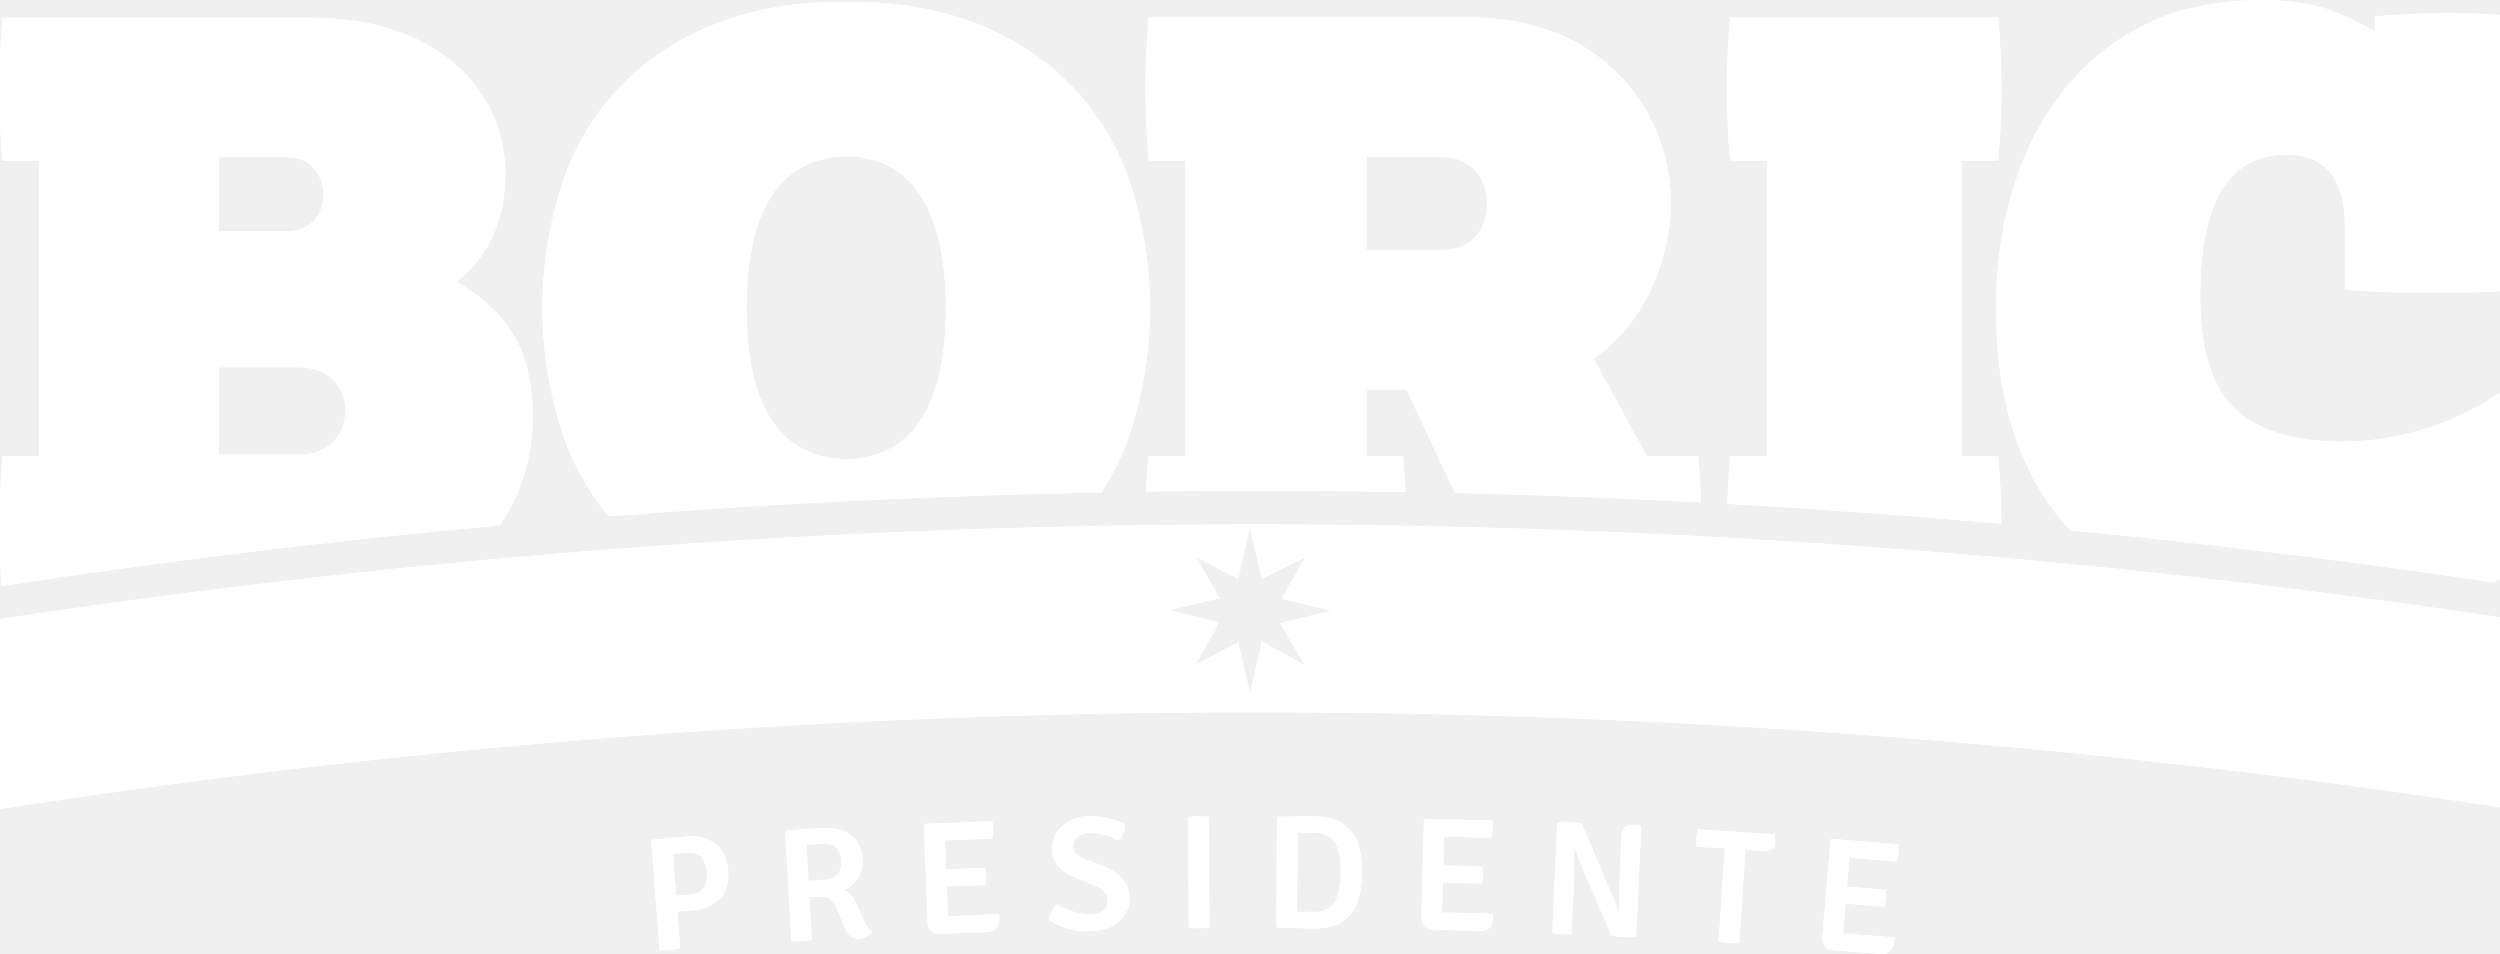
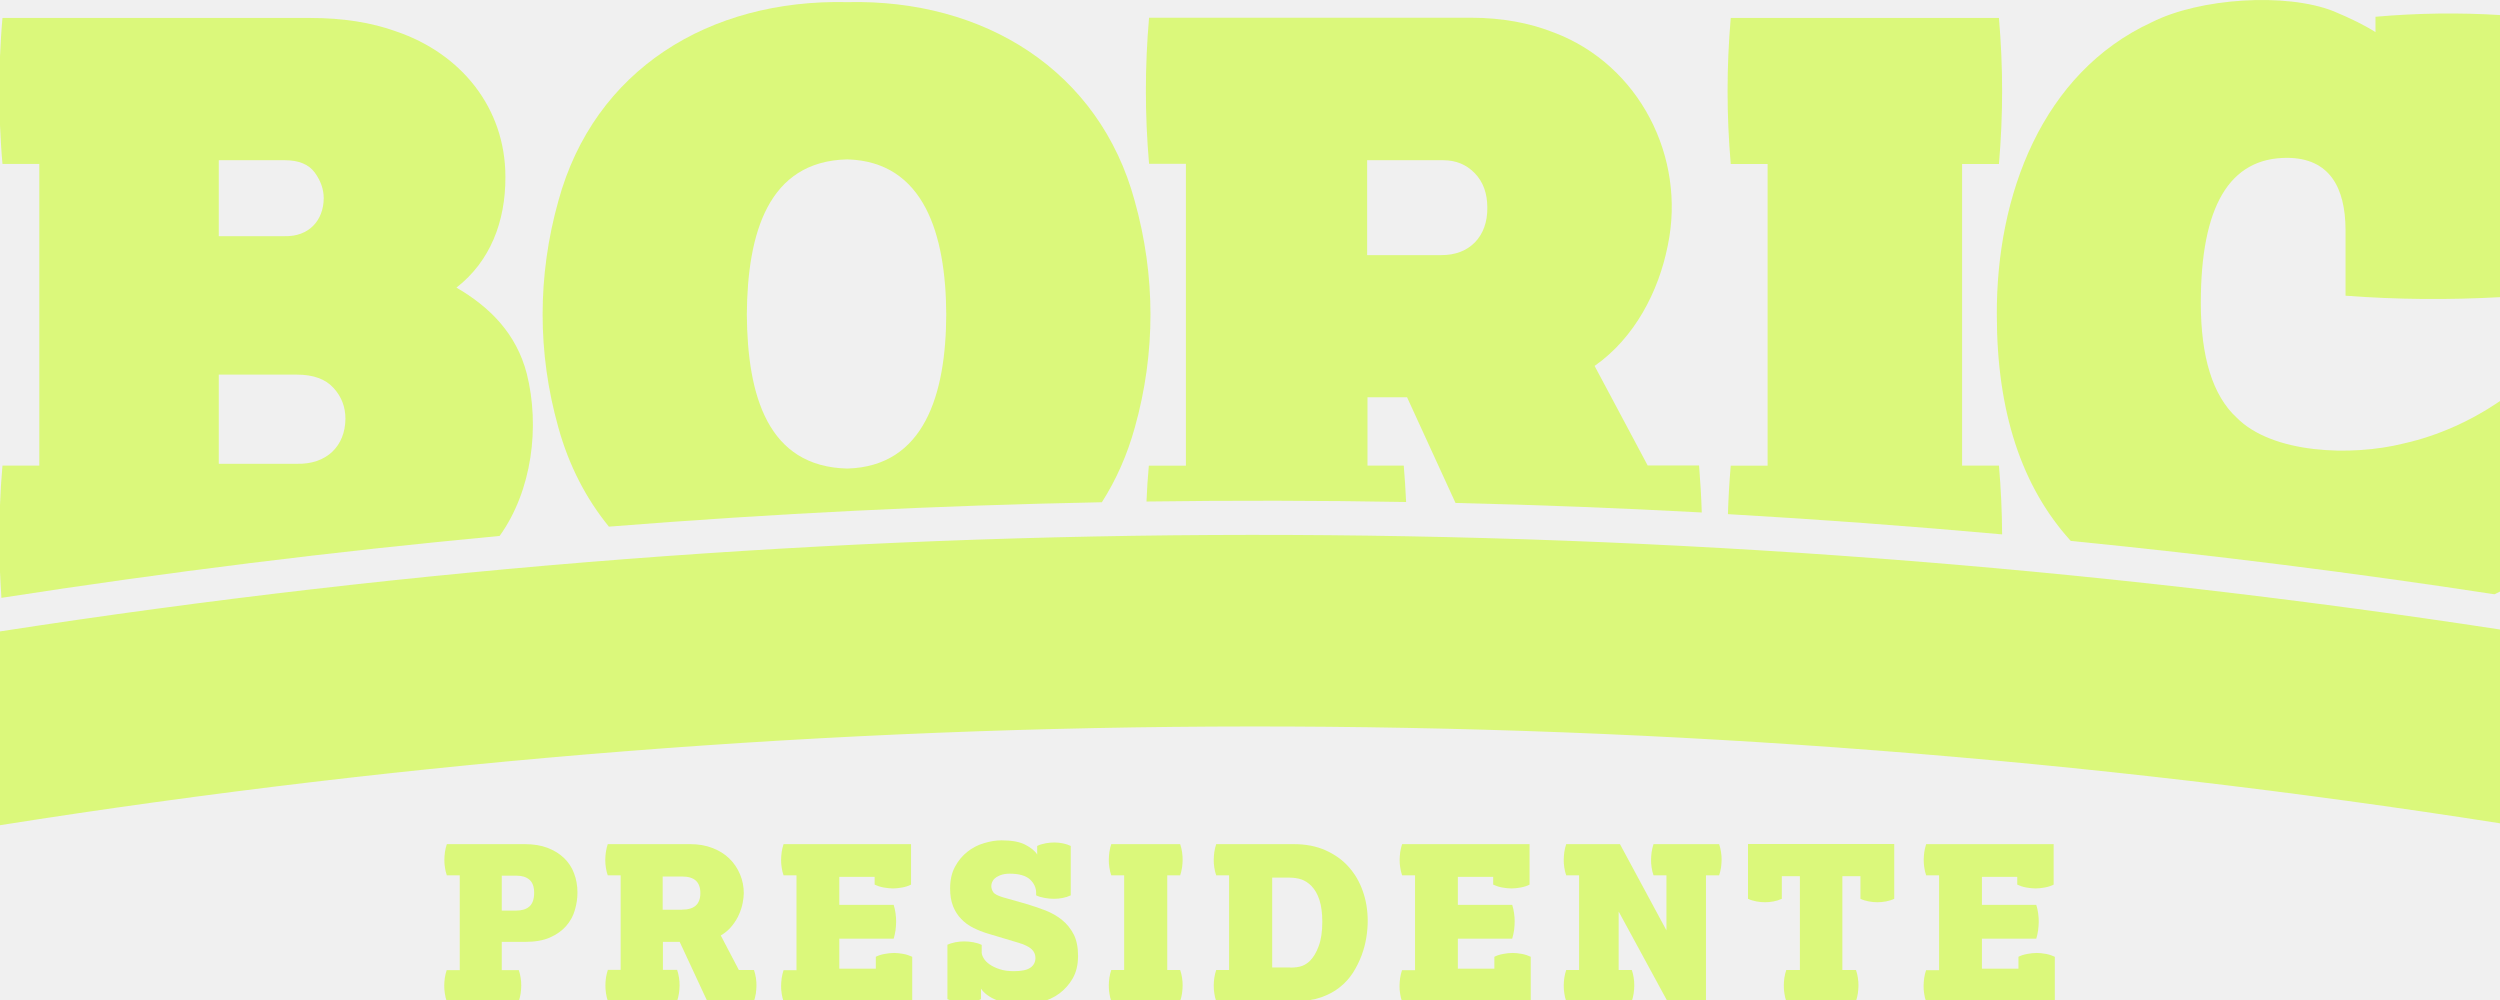
- <svg xmlns="http://www.w3.org/2000/svg" width="152" height="58" viewBox="0 0 152 58" fill="none">
+ <svg xmlns="http://www.w3.org/2000/svg" width="175" height="70" viewBox="0 0 175 70" fill="none">
  <g clip-path="url(#clip0)">
-     <path d="M43.513 51.311C43.967 51.658 44.221 52.195 44.276 52.92C44.33 53.645 44.16 54.217 43.766 54.635C43.333 55.072 42.746 55.327 42.129 55.345L41.183 55.416L41.358 57.672C41.152 57.724 40.941 57.757 40.729 57.769C40.522 57.79 40.313 57.79 40.106 57.769L39.6 51.124L39.664 51.06C40.701 50.955 41.41 50.889 41.79 50.86C42.487 50.81 43.061 50.961 43.513 51.311ZM40.916 51.905L41.111 54.465C41.556 54.418 41.846 54.388 41.984 54.38C42.391 54.348 42.668 54.206 42.813 53.937C42.96 53.658 43.02 53.341 42.987 53.028C42.971 52.714 42.863 52.412 42.675 52.16C42.491 51.928 42.204 51.825 41.813 51.851C41.419 51.87 41.12 51.896 40.916 51.905Z" fill="white" />
-     <path d="M52.443 52.264C52.476 52.671 52.372 53.077 52.147 53.418C51.942 53.734 51.647 53.982 51.3 54.13C51.628 54.224 51.884 54.495 52.068 54.944L52.511 55.952C52.611 56.222 52.785 56.459 53.014 56.634C52.923 56.769 52.8 56.879 52.655 56.954C52.511 57.029 52.35 57.067 52.187 57.065C52.098 57.076 52.008 57.069 51.922 57.044C51.837 57.019 51.757 56.976 51.689 56.919C51.541 56.758 51.427 56.568 51.356 56.362L50.845 55.18C50.767 54.981 50.643 54.802 50.483 54.659C50.304 54.533 50.084 54.478 49.866 54.506L49.215 54.543L49.359 57.146C49.155 57.194 48.946 57.221 48.736 57.229C48.53 57.245 48.322 57.24 48.117 57.214L47.743 50.56L47.808 50.497C48.855 50.414 49.583 50.358 50.017 50.336C50.715 50.295 51.286 50.441 51.73 50.772C52.173 51.102 52.411 51.6 52.443 52.264ZM49.035 51.349L49.159 53.557C49.632 53.519 49.951 53.495 50.115 53.484C50.845 53.445 51.19 53.062 51.15 52.335C51.111 51.609 50.725 51.266 49.993 51.306C49.565 51.332 49.246 51.349 49.035 51.349Z" fill="white" />
-     <path d="M57.616 55.14L57.629 55.719C57.904 55.695 58.131 55.681 58.309 55.674L60.752 55.582C60.762 55.736 60.762 55.89 60.752 56.044C60.696 56.447 60.433 56.657 59.965 56.674L57.15 56.78C57.054 56.79 56.956 56.779 56.864 56.749C56.772 56.719 56.687 56.671 56.614 56.606C56.544 56.534 56.489 56.448 56.452 56.354C56.415 56.261 56.398 56.16 56.4 56.06L56.175 50.159L56.243 50.088L60.322 49.933C60.361 50.092 60.384 50.255 60.389 50.419C60.393 50.611 60.367 50.803 60.313 50.987L57.447 51.094L57.484 51.763L57.526 52.863C57.683 52.851 57.894 52.839 58.157 52.828L59.876 52.764C59.93 52.932 59.959 53.108 59.964 53.285C59.972 53.459 59.956 53.635 59.915 53.805L58.196 53.869C57.932 53.88 57.721 53.883 57.564 53.883L57.616 55.14Z" fill="white" />
-     <path d="M63.791 55.935C63.806 55.751 63.857 55.572 63.941 55.408C64.026 55.244 64.143 55.099 64.285 54.98C64.879 55.369 65.573 55.58 66.285 55.588C66.57 55.599 66.851 55.513 67.081 55.345C67.171 55.274 67.243 55.184 67.291 55.08C67.338 54.977 67.36 54.863 67.355 54.749C67.355 54.362 67.085 54.056 66.545 53.831L65.369 53.364C64.444 52.977 63.973 52.404 63.957 51.645C63.946 51.376 63.997 51.109 64.105 50.864C64.213 50.618 64.375 50.399 64.58 50.225C65.051 49.826 65.654 49.614 66.273 49.63C67.012 49.623 67.742 49.79 68.404 50.115C68.4 50.481 68.251 50.83 67.99 51.087C67.45 50.81 66.853 50.661 66.245 50.652C65.973 50.641 65.706 50.73 65.494 50.9C65.41 50.967 65.343 51.053 65.298 51.15C65.253 51.247 65.231 51.353 65.234 51.461C65.234 51.781 65.48 52.038 65.971 52.231L67.149 52.698C68.146 53.104 68.653 53.72 68.671 54.544C68.686 54.821 68.638 55.096 68.532 55.352C68.427 55.608 68.264 55.836 68.058 56.022C67.638 56.406 67.008 56.606 66.168 56.622C65.324 56.636 64.496 56.397 63.791 55.935Z" fill="white" />
-     <path d="M72.278 56.395L72.229 49.68C72.435 49.642 72.644 49.624 72.852 49.626C73.065 49.621 73.277 49.636 73.486 49.671L73.533 56.386C73.325 56.423 73.113 56.441 72.901 56.44C72.693 56.445 72.484 56.43 72.278 56.395Z" fill="white" />
-     <path d="M82.603 51.361C82.758 51.914 82.829 52.486 82.813 53.059C82.818 53.634 82.738 54.206 82.575 54.758C82.422 55.24 82.123 55.664 81.72 55.973C81.481 56.151 81.205 56.275 80.912 56.336C80.58 56.414 80.239 56.453 79.898 56.45C79.549 56.45 78.804 56.431 77.664 56.393L77.596 56.334L77.648 49.718L77.718 49.659C78.476 49.64 79.242 49.633 80.011 49.638C80.334 49.643 80.654 49.689 80.964 49.773C81.256 49.842 81.53 49.972 81.767 50.154C82.161 50.464 82.453 50.885 82.603 51.361ZM81.242 54.659C81.344 54.417 81.415 54.163 81.455 53.904C81.496 53.621 81.517 53.336 81.518 53.05C81.522 52.764 81.505 52.478 81.469 52.195C81.433 51.935 81.366 51.68 81.268 51.436C81.176 51.194 81.01 50.986 80.793 50.843C80.519 50.683 80.203 50.607 79.886 50.624C79.497 50.624 79.167 50.614 78.898 50.605L78.858 55.442H79.956C80.238 55.453 80.517 55.382 80.758 55.237C80.976 55.098 81.145 54.896 81.242 54.657V54.659Z" fill="white" />
-     <path d="M87.694 54.914L87.668 55.494C87.945 55.494 88.172 55.494 88.35 55.494L90.794 55.558C90.791 55.712 90.78 55.867 90.76 56.02C90.679 56.418 90.404 56.61 89.935 56.598L87.118 56.525C87.021 56.527 86.924 56.51 86.833 56.472C86.743 56.435 86.662 56.38 86.595 56.31C86.466 56.152 86.403 55.951 86.42 55.749L86.577 49.848L86.647 49.781L90.729 49.888C90.757 50.049 90.769 50.212 90.766 50.376C90.755 50.568 90.717 50.757 90.652 50.938L87.787 50.864V51.532L87.757 52.632C87.916 52.632 88.127 52.632 88.391 52.632L90.109 52.677C90.153 52.847 90.172 53.023 90.165 53.198C90.163 53.374 90.135 53.55 90.083 53.718L88.362 53.673C88.099 53.673 87.89 53.658 87.731 53.647L87.694 54.914Z" fill="white" />
-     <path d="M99.726 50.197L99.782 50.258L99.476 56.936C99.237 56.976 98.994 56.988 98.752 56.973C98.492 56.963 98.232 56.934 97.975 56.888L96.267 52.913C96.117 52.566 95.936 52.103 95.726 51.525H95.686C95.716 52.346 95.71 53.218 95.666 54.14L95.546 56.773C95.35 56.798 95.153 56.806 94.956 56.796C94.762 56.789 94.569 56.763 94.38 56.719L94.686 50.032C94.923 49.991 95.164 49.979 95.405 49.996C95.661 50.005 95.915 50.033 96.167 50.079L97.857 54.043C98.013 54.404 98.208 54.895 98.443 55.517H98.473C98.45 54.584 98.457 53.705 98.496 52.88L98.585 50.916C98.573 50.706 98.639 50.499 98.77 50.334C98.844 50.272 98.93 50.226 99.023 50.2C99.117 50.173 99.215 50.167 99.311 50.181L99.726 50.197Z" fill="white" />
-     <path d="M106.108 51.658L106.072 52.386L105.749 57.328C105.538 57.349 105.326 57.349 105.115 57.328C104.906 57.319 104.699 57.289 104.496 57.24L104.866 51.57L104.272 51.542L103.159 51.469C103.134 51.297 103.128 51.122 103.143 50.949C103.153 50.773 103.181 50.598 103.225 50.428L107.892 50.728C107.928 50.899 107.939 51.074 107.927 51.249C107.929 51.324 107.913 51.398 107.88 51.465C107.847 51.532 107.799 51.591 107.738 51.636C107.579 51.723 107.395 51.756 107.215 51.731L106.711 51.698L106.121 51.65L106.108 51.658Z" fill="white" />
-     <path d="M112.112 56.19L112.053 56.766C112.33 56.776 112.557 56.789 112.735 56.803L115.179 57.006C115.168 57.159 115.148 57.312 115.119 57.464C115.014 57.856 114.729 58.033 114.262 57.995L111.454 57.771C111.357 57.768 111.261 57.744 111.173 57.702C111.085 57.66 111.008 57.6 110.945 57.526C110.822 57.363 110.769 57.158 110.798 56.957L111.292 51.07L111.367 51.006L115.435 51.344C115.452 51.506 115.452 51.67 115.435 51.832C115.415 52.023 115.365 52.211 115.288 52.387L112.431 52.151L112.386 52.818L112.294 53.915C112.452 53.915 112.664 53.935 112.925 53.958L114.639 54.1C114.673 54.272 114.682 54.447 114.665 54.621C114.653 54.795 114.615 54.966 114.554 55.129L112.84 54.989C112.576 54.966 112.367 54.946 112.21 54.926L112.112 56.19Z" fill="white" />
-     <path d="M32.019 22.26C31.387 19.881 29.793 18.312 27.748 17.139C29.799 15.576 30.734 13.211 30.725 10.543C30.725 6.456 28.048 3.2 24.093 1.88C22.596 1.345 20.855 1.078 18.87 1.078H0.152C0.082 1.849 0.032 2.619 0.002 3.386V7.477C0.033 8.244 0.083 9.013 0.152 9.783H2.389V27.746H0.152C0.082 28.53 0.032 29.312 0.002 30.091V34.067C0.023 34.588 0.049 35.108 0.087 35.629C10.15 34.096 20.246 32.867 30.373 31.943C32.343 29.233 32.827 25.413 32.019 22.26ZM13.301 9.551H17.304C18.161 9.551 18.77 9.797 19.133 10.288C19.477 10.724 19.668 11.259 19.678 11.812C19.667 13.15 18.765 14.112 17.304 14.068H13.301V9.551ZM18.056 27.64H13.301V22.326H18.056C19.035 22.326 19.77 22.586 20.262 23.105C20.743 23.603 21.007 24.269 20.997 24.959C20.982 26.602 19.833 27.684 18.056 27.64Z" fill="white" />
-     <path d="M68.973 11.982C66.824 4.205 59.815 -0.062 51.501 0.125C43.108 -0.066 36.108 4.153 33.931 11.982C32.661 16.389 32.661 21.062 33.931 25.469C34.521 27.638 35.569 29.657 37.007 31.391C46.981 30.613 56.969 30.13 66.971 29.94C67.862 28.562 68.537 27.056 68.973 25.476C70.244 21.067 70.244 16.391 68.973 11.982ZM51.501 27.92C46.656 27.803 45.433 23.581 45.392 18.735C45.426 13.922 46.668 9.603 51.501 9.5C56.187 9.631 57.496 13.999 57.512 18.735C57.496 23.487 56.187 27.793 51.501 27.92Z" fill="white" />
-     <path d="M72.078 9.776V27.746H69.823C69.759 28.459 69.71 29.171 69.678 29.883C74.938 29.812 80.198 29.822 85.457 29.914C85.424 29.194 85.376 28.47 85.31 27.746H83.106V23.676H85.507L88.457 29.974C93.448 30.09 98.437 30.28 103.422 30.546C103.393 29.614 103.338 28.681 103.257 27.746H100.127L96.902 21.816C99.325 20.155 100.791 17.401 101.349 14.648C102.483 9.355 99.604 3.875 94.483 1.963C92.854 1.343 91.121 1.038 89.377 1.064H69.84C69.58 3.96 69.58 6.873 69.84 9.769L72.078 9.776ZM83.106 9.551H87.712C88.071 9.539 88.429 9.603 88.762 9.737C89.095 9.871 89.397 10.073 89.647 10.33C90.153 10.851 90.406 11.533 90.406 12.378C90.427 14.089 89.321 15.217 87.614 15.203H83.106V9.551Z" fill="white" />
-     <path d="M107.435 9.776V27.746H105.196C105.11 28.711 105.056 29.674 105.021 30.634C110.58 30.945 116.134 31.35 121.683 31.849C121.676 30.487 121.612 29.121 121.491 27.751H119.252V9.775H121.491C121.749 6.878 121.749 3.965 121.491 1.069H105.19C104.932 3.965 104.932 6.878 105.19 9.775L107.435 9.776Z" fill="white" />
-     <path d="M146.071 26.434C142.909 27.205 138.11 27.043 135.949 24.886C134.499 23.576 133.774 21.3 133.774 18.056C133.774 12.293 135.52 9.411 139.01 9.41C141.597 9.41 142.558 11.177 142.567 13.685V17.619C145.707 17.849 148.859 17.877 152.004 17.704V0.902C149.466 0.747 146.92 0.78 144.387 1V1.914C143.571 1.428 142.715 1.011 141.829 0.668C138.945 -0.448 133.72 -0.123 130.788 1.328C124.135 4.337 121.327 11.625 121.364 18.787C121.364 24.515 122.862 28.998 125.858 32.239C134.46 33.078 143.041 34.136 151.602 35.414L151.658 35.391L151.997 35.23V23.865C150.204 25.089 148.193 25.961 146.071 26.434Z" fill="white" />
-     <path d="M-1.52588e-05 37.639V49.189C50.359 41.378 101.63 41.343 152 49.084V37.533C101.616 29.97 50.373 30.005 -1.52588e-05 37.639ZM79.324 40.438L76.718 39.008L75.999 42.132L75.28 39.05L72.72 40.389L74.116 37.842L71.055 37.083L74.154 36.368L72.716 33.866L75.277 35.207L75.996 32.035L76.715 35.207L79.366 33.866L77.928 36.413L80.938 37.128L77.839 37.887L79.324 40.438Z" fill="white" />
-     <path d="M43.513 51.311C43.967 51.658 44.221 52.195 44.276 52.92C44.33 53.645 44.16 54.217 43.766 54.635C43.333 55.072 42.746 55.327 42.129 55.345L41.183 55.416L41.358 57.672C41.152 57.724 40.941 57.757 40.729 57.769C40.522 57.79 40.313 57.79 40.106 57.769L39.6 51.124L39.664 51.06C40.701 50.955 41.41 50.889 41.79 50.86C42.487 50.81 43.061 50.961 43.513 51.311ZM40.916 51.905L41.111 54.465C41.556 54.418 41.846 54.388 41.984 54.38C42.391 54.348 42.668 54.206 42.813 53.937C42.96 53.658 43.02 53.341 42.987 53.028C42.971 52.714 42.863 52.412 42.675 52.16C42.491 51.928 42.204 51.825 41.813 51.851C41.419 51.87 41.12 51.896 40.916 51.905Z" fill="white" />
-     <path d="M52.443 52.264C52.476 52.671 52.372 53.077 52.147 53.418C51.942 53.734 51.647 53.982 51.3 54.13C51.628 54.224 51.884 54.495 52.068 54.944L52.511 55.952C52.611 56.222 52.785 56.459 53.014 56.634C52.923 56.769 52.8 56.879 52.655 56.954C52.511 57.029 52.35 57.067 52.187 57.065C52.098 57.076 52.008 57.069 51.922 57.044C51.837 57.019 51.757 56.976 51.689 56.919C51.541 56.758 51.427 56.568 51.356 56.362L50.845 55.18C50.767 54.981 50.643 54.802 50.483 54.659C50.304 54.533 50.084 54.478 49.866 54.506L49.215 54.543L49.359 57.146C49.155 57.194 48.946 57.221 48.736 57.229C48.53 57.245 48.322 57.24 48.117 57.214L47.743 50.56L47.808 50.497C48.855 50.414 49.583 50.358 50.017 50.336C50.715 50.295 51.286 50.441 51.73 50.772C52.173 51.102 52.411 51.6 52.443 52.264ZM49.035 51.349L49.159 53.557C49.632 53.519 49.951 53.495 50.115 53.484C50.845 53.445 51.19 53.062 51.15 52.335C51.111 51.609 50.725 51.266 49.993 51.306C49.565 51.332 49.246 51.349 49.035 51.349Z" fill="white" />
-     <path d="M57.616 55.14L57.629 55.719C57.904 55.695 58.131 55.681 58.309 55.674L60.752 55.582C60.762 55.736 60.762 55.89 60.752 56.044C60.696 56.447 60.433 56.657 59.965 56.674L57.15 56.78C57.054 56.79 56.956 56.779 56.864 56.749C56.772 56.719 56.687 56.671 56.614 56.606C56.544 56.534 56.489 56.448 56.452 56.354C56.415 56.261 56.398 56.16 56.4 56.06L56.175 50.159L56.243 50.088L60.322 49.933C60.361 50.092 60.384 50.255 60.389 50.419C60.393 50.611 60.367 50.803 60.313 50.987L57.447 51.094L57.484 51.763L57.526 52.863C57.683 52.851 57.894 52.839 58.157 52.828L59.876 52.764C59.93 52.932 59.959 53.108 59.964 53.285C59.972 53.459 59.956 53.635 59.915 53.805L58.196 53.869C57.932 53.88 57.721 53.883 57.564 53.883L57.616 55.14Z" fill="white" />
-     <path d="M63.791 55.935C63.806 55.751 63.857 55.572 63.941 55.408C64.026 55.244 64.143 55.099 64.285 54.98C64.879 55.369 65.573 55.58 66.285 55.588C66.57 55.599 66.851 55.513 67.081 55.345C67.171 55.274 67.243 55.184 67.291 55.08C67.338 54.977 67.36 54.863 67.355 54.749C67.355 54.362 67.085 54.056 66.545 53.831L65.369 53.364C64.444 52.977 63.973 52.404 63.957 51.645C63.946 51.376 63.997 51.109 64.105 50.864C64.213 50.618 64.375 50.399 64.58 50.225C65.051 49.826 65.654 49.614 66.273 49.63C67.012 49.623 67.742 49.79 68.404 50.115C68.4 50.481 68.251 50.83 67.99 51.087C67.45 50.81 66.853 50.661 66.245 50.652C65.973 50.641 65.706 50.73 65.494 50.9C65.41 50.967 65.343 51.053 65.298 51.15C65.253 51.247 65.231 51.353 65.234 51.461C65.234 51.781 65.48 52.038 65.971 52.231L67.149 52.698C68.146 53.104 68.653 53.72 68.671 54.544C68.686 54.821 68.638 55.096 68.532 55.352C68.427 55.608 68.264 55.836 68.058 56.022C67.638 56.406 67.008 56.606 66.168 56.622C65.324 56.636 64.496 56.397 63.791 55.935Z" fill="white" />
-     <path d="M72.278 56.395L72.229 49.68C72.435 49.642 72.644 49.624 72.852 49.626C73.065 49.621 73.277 49.636 73.486 49.671L73.533 56.386C73.325 56.423 73.113 56.441 72.901 56.44C72.693 56.445 72.484 56.43 72.278 56.395Z" fill="white" />
-     <path d="M82.603 51.361C82.758 51.914 82.829 52.486 82.813 53.059C82.818 53.634 82.738 54.206 82.575 54.758C82.422 55.24 82.123 55.664 81.72 55.973C81.481 56.151 81.205 56.275 80.912 56.336C80.58 56.414 80.239 56.453 79.898 56.45C79.549 56.45 78.804 56.431 77.664 56.393L77.596 56.334L77.648 49.718L77.718 49.659C78.476 49.64 79.242 49.633 80.011 49.638C80.334 49.643 80.654 49.689 80.964 49.773C81.256 49.842 81.53 49.972 81.767 50.154C82.161 50.464 82.453 50.885 82.603 51.361ZM81.242 54.659C81.344 54.417 81.415 54.163 81.455 53.904C81.496 53.621 81.517 53.336 81.518 53.05C81.522 52.764 81.505 52.478 81.469 52.195C81.433 51.935 81.366 51.68 81.268 51.436C81.176 51.194 81.01 50.986 80.793 50.843C80.519 50.683 80.203 50.607 79.886 50.624C79.497 50.624 79.167 50.614 78.898 50.605L78.858 55.442H79.956C80.238 55.453 80.517 55.382 80.758 55.237C80.976 55.098 81.145 54.896 81.242 54.657V54.659Z" fill="white" />
-     <path d="M87.694 54.914L87.668 55.494C87.945 55.494 88.172 55.494 88.35 55.494L90.794 55.558C90.791 55.712 90.78 55.867 90.76 56.02C90.679 56.418 90.404 56.61 89.935 56.598L87.118 56.525C87.021 56.527 86.924 56.51 86.833 56.472C86.743 56.435 86.662 56.38 86.595 56.31C86.466 56.152 86.403 55.951 86.42 55.749L86.577 49.848L86.647 49.781L90.729 49.888C90.757 50.049 90.769 50.212 90.766 50.376C90.755 50.568 90.717 50.757 90.652 50.938L87.787 50.864V51.532L87.757 52.632C87.916 52.632 88.127 52.632 88.391 52.632L90.109 52.677C90.153 52.847 90.172 53.023 90.165 53.198C90.163 53.374 90.135 53.55 90.083 53.718L88.362 53.673C88.099 53.673 87.89 53.658 87.731 53.647L87.694 54.914Z" fill="white" />
-     <path d="M99.726 50.197L99.782 50.258L99.476 56.936C99.237 56.976 98.994 56.988 98.752 56.973C98.492 56.963 98.232 56.934 97.975 56.888L96.267 52.913C96.117 52.566 95.936 52.103 95.726 51.525H95.686C95.716 52.346 95.71 53.218 95.666 54.14L95.546 56.773C95.35 56.798 95.153 56.806 94.956 56.796C94.762 56.789 94.569 56.763 94.38 56.719L94.686 50.032C94.923 49.991 95.164 49.979 95.405 49.996C95.661 50.005 95.915 50.033 96.167 50.079L97.857 54.043C98.013 54.404 98.208 54.895 98.443 55.517H98.473C98.45 54.584 98.457 53.705 98.496 52.88L98.585 50.916C98.573 50.706 98.639 50.499 98.77 50.334C98.844 50.272 98.93 50.226 99.023 50.2C99.117 50.173 99.215 50.167 99.311 50.181L99.726 50.197Z" fill="white" />
-     <path d="M106.108 51.658L106.072 52.386L105.749 57.328C105.538 57.349 105.326 57.349 105.115 57.328C104.906 57.319 104.699 57.289 104.496 57.24L104.866 51.57L104.272 51.542L103.159 51.469C103.134 51.297 103.128 51.122 103.143 50.949C103.153 50.773 103.181 50.598 103.225 50.428L107.892 50.728C107.928 50.899 107.939 51.074 107.927 51.249C107.929 51.324 107.913 51.398 107.88 51.465C107.847 51.532 107.799 51.591 107.738 51.636C107.579 51.723 107.395 51.756 107.215 51.731L106.711 51.698L106.121 51.65L106.108 51.658Z" fill="white" />
-     <path d="M112.112 56.19L112.053 56.766C112.33 56.776 112.557 56.789 112.735 56.803L115.179 57.006C115.168 57.159 115.148 57.312 115.119 57.464C115.014 57.856 114.729 58.033 114.262 57.995L111.454 57.771C111.357 57.768 111.261 57.744 111.173 57.702C111.085 57.66 111.008 57.6 110.945 57.526C110.822 57.363 110.769 57.158 110.798 56.957L111.292 51.07L111.367 51.006L115.435 51.344C115.452 51.506 115.452 51.67 115.435 51.832C115.415 52.023 115.365 52.211 115.288 52.387L112.431 52.151L112.386 52.818L112.294 53.915C112.452 53.915 112.664 53.935 112.925 53.958L114.639 54.1C114.673 54.272 114.682 54.447 114.665 54.621C114.653 54.795 114.615 54.966 114.554 55.129L112.84 54.989C112.576 54.966 112.367 54.946 112.21 54.926L112.112 56.19Z" fill="white" />
-     <path d="M32.019 22.26C31.387 19.881 29.793 18.312 27.748 17.139C29.799 15.576 30.734 13.211 30.725 10.543C30.725 6.456 28.048 3.2 24.093 1.88C22.596 1.345 20.855 1.078 18.87 1.078H0.152C0.082 1.849 0.032 2.619 0.002 3.386V7.477C0.033 8.244 0.083 9.013 0.152 9.783H2.389V27.746H0.152C0.082 28.53 0.032 29.312 0.002 30.091V34.067C0.023 34.588 0.049 35.108 0.087 35.629C10.15 34.096 20.246 32.867 30.373 31.943C32.343 29.233 32.827 25.413 32.019 22.26ZM13.301 9.551H17.304C18.161 9.551 18.77 9.797 19.133 10.288C19.477 10.724 19.668 11.259 19.678 11.812C19.667 13.15 18.765 14.112 17.304 14.068H13.301V9.551ZM18.056 27.64H13.301V22.326H18.056C19.035 22.326 19.77 22.586 20.262 23.105C20.743 23.603 21.007 24.269 20.997 24.959C20.982 26.602 19.833 27.684 18.056 27.64Z" fill="white" />
-     <path d="M68.973 11.982C66.824 4.205 59.815 -0.062 51.501 0.125C43.108 -0.066 36.108 4.153 33.931 11.982C32.661 16.389 32.661 21.062 33.931 25.469C34.521 27.638 35.569 29.657 37.007 31.391C46.981 30.613 56.969 30.13 66.971 29.94C67.862 28.562 68.537 27.056 68.973 25.476C70.244 21.067 70.244 16.391 68.973 11.982ZM51.501 27.92C46.656 27.803 45.433 23.581 45.392 18.735C45.426 13.922 46.668 9.603 51.501 9.5C56.187 9.631 57.496 13.999 57.512 18.735C57.496 23.487 56.187 27.793 51.501 27.92Z" fill="white" />
-     <path d="M72.078 9.776V27.746H69.823C69.759 28.459 69.71 29.171 69.678 29.883C74.938 29.812 80.198 29.822 85.457 29.914C85.424 29.194 85.376 28.47 85.31 27.746H83.106V23.676H85.507L88.457 29.974C93.448 30.09 98.437 30.28 103.422 30.546C103.393 29.614 103.338 28.681 103.257 27.746H100.127L96.902 21.816C99.325 20.155 100.791 17.401 101.349 14.648C102.483 9.355 99.604 3.875 94.483 1.963C92.854 1.343 91.121 1.038 89.377 1.064H69.84C69.58 3.96 69.58 6.873 69.84 9.769L72.078 9.776ZM83.106 9.551H87.712C88.071 9.539 88.429 9.603 88.762 9.737C89.095 9.871 89.397 10.073 89.647 10.33C90.153 10.851 90.406 11.533 90.406 12.378C90.427 14.089 89.321 15.217 87.614 15.203H83.106V9.551Z" fill="white" />
-     <path d="M107.435 9.776V27.746H105.196C105.11 28.711 105.056 29.674 105.021 30.634C110.58 30.945 116.134 31.35 121.683 31.849C121.676 30.487 121.612 29.121 121.491 27.751H119.252V9.775H121.491C121.749 6.878 121.749 3.965 121.491 1.069H105.19C104.932 3.965 104.932 6.878 105.19 9.775L107.435 9.776Z" fill="white" />
-     <path d="M146.071 26.434C142.909 27.205 138.11 27.043 135.949 24.886C134.499 23.576 133.774 21.3 133.774 18.056C133.774 12.293 135.52 9.411 139.01 9.41C141.597 9.41 142.558 11.177 142.567 13.685V17.619C145.707 17.849 148.859 17.877 152.004 17.704V0.902C149.466 0.747 146.92 0.78 144.387 1V1.914C143.571 1.428 142.715 1.011 141.829 0.668C138.945 -0.448 133.72 -0.123 130.788 1.328C124.135 4.337 121.327 11.625 121.364 18.787C121.364 24.515 122.862 28.998 125.858 32.239C134.46 33.078 143.041 34.136 151.602 35.414L151.658 35.391L151.997 35.23V23.865C150.204 25.089 148.193 25.961 146.071 26.434Z" fill="white" />
-     <path d="M-1.52588e-05 37.639V49.189C50.359 41.378 101.63 41.343 152 49.084V37.533C101.616 29.97 50.373 30.005 -1.52588e-05 37.639ZM79.324 40.438L76.718 39.008L75.999 42.132L75.28 39.05L72.72 40.389L74.116 37.842L71.055 37.083L74.154 36.368L72.716 33.866L75.277 35.207L75.996 32.035L76.715 35.207L79.366 33.866L77.928 36.413L80.938 37.128L77.839 37.887L79.324 40.438Z" fill="white" />
+     <path d="M36.873 26.149C36.142 23.357 34.31 21.507 31.952 20.132C34.31 18.299 35.394 15.515 35.378 12.374C35.378 7.574 32.297 3.749 27.729 2.199C26.003 1.574 23.999 1.257 21.715 1.257H0.173C0.09 2.165 0.041 3.065 0 3.965V8.765C0.041 9.665 0.09 10.565 0.173 11.474H2.752V32.59H0.173C0.09 33.515 0.033 34.432 0 35.349V40.015C0.025 40.624 0.058 41.232 0.099 41.849C11.691 40.049 23.317 38.607 34.975 37.515C37.251 34.34 37.802 29.849 36.873 26.149ZM15.323 11.215H19.932C20.918 11.215 21.616 11.507 22.035 12.082C22.454 12.657 22.66 13.257 22.66 13.874C22.651 15.449 21.608 16.574 19.924 16.532H15.315V11.215H15.323ZM20.795 32.465H15.315V26.224H20.795C21.92 26.224 22.775 26.532 23.333 27.14C23.9 27.749 24.18 28.474 24.18 29.315C24.163 31.249 22.84 32.515 20.795 32.465Z" fill="#DBF87B" />
+     <path d="M79.432 14.074C76.959 4.94 68.891 -0.076 59.311 0.149C49.649 -0.076 41.589 4.874 39.083 14.074C37.621 19.299 37.613 24.699 39.083 29.915C39.823 32.599 41.039 34.924 42.624 36.865C54.11 35.949 65.621 35.382 77.131 35.157C78.126 33.599 78.906 31.849 79.44 29.915C80.903 24.699 80.894 19.299 79.432 14.074ZM59.311 32.799C53.732 32.665 52.319 27.69 52.278 22.007C52.319 16.357 53.749 11.282 59.311 11.157C64.709 11.307 66.212 16.44 66.237 22.007C66.221 27.59 64.709 32.649 59.311 32.799Z" fill="#DBF87B" />
+     <path d="M83.014 11.482V32.599H80.418C80.344 33.44 80.286 34.274 80.254 35.107C86.309 35.024 92.372 35.032 98.427 35.14C98.386 34.29 98.337 33.449 98.263 32.59H95.724V27.807H98.493L101.886 35.207C107.637 35.34 113.38 35.565 119.123 35.874C119.09 34.782 119.025 33.682 118.934 32.582H115.336L111.622 25.615C114.407 23.665 116.1 20.432 116.741 17.199C118.047 10.982 114.728 4.549 108.829 2.299C107.087 1.599 105.123 1.24 102.946 1.24H80.434C80.138 4.665 80.138 8.04 80.434 11.465H83.014V11.482ZM95.708 11.215H101.015C101.919 11.215 102.658 11.524 103.242 12.132C103.825 12.74 104.113 13.54 104.113 14.54C104.137 16.549 102.864 17.874 100.892 17.857H95.7V11.215H95.708Z" fill="#DBF87B" />
+     <path d="M123.732 11.482V32.599H121.152C121.054 33.732 120.988 34.865 120.955 35.99C127.356 36.357 133.756 36.832 140.148 37.407C140.14 35.807 140.066 34.207 139.926 32.59H137.346V11.482H139.926C140.222 8.057 140.222 4.682 139.926 1.257H121.152C120.857 4.682 120.857 8.057 121.152 11.482H123.732Z" fill="#DBF87B" />
+     <path d="M168.23 31.049C164.59 31.957 159.061 31.765 156.563 29.232C154.896 27.69 154.057 25.015 154.057 21.207C154.057 14.432 156.07 11.049 160.088 11.049C163.07 11.057 164.171 13.124 164.188 16.074V20.699C167.803 20.974 171.426 20.999 175.057 20.799V1.057C172.133 0.874 169.208 0.915 166.283 1.174V2.249C165.568 1.79 164.582 1.299 163.342 0.782C160.022 -0.526 154 -0.143 150.623 1.557C142.958 5.09 139.729 13.657 139.778 22.065C139.778 28.79 141.503 34.065 144.954 37.865C154.863 38.849 164.746 40.09 174.606 41.599C174.63 41.59 174.647 41.582 174.671 41.574C174.811 41.507 174.934 41.449 175.057 41.382V28.032C173.069 29.407 170.711 30.499 168.23 31.049Z" fill="#DBF87B" />
+     <path d="M0 44.199V57.765C57.98 48.59 117.061 48.549 175.058 57.64V44.074C117.045 35.19 57.996 35.232 0 44.199Z" fill="#DBF87B" />
+     <path d="M32.182 67.899V61.274H31.278C31.221 61.099 31.171 60.924 31.147 60.732C31.114 60.54 31.106 60.357 31.106 60.191C31.106 60.024 31.122 59.832 31.147 59.641C31.18 59.441 31.221 59.257 31.278 59.09H36.734C37.342 59.09 37.867 59.174 38.328 59.349C38.779 59.524 39.166 59.757 39.478 60.057C39.79 60.357 40.028 60.715 40.184 61.132C40.34 61.541 40.422 61.99 40.422 62.474C40.422 62.874 40.365 63.282 40.242 63.699C40.127 64.115 39.921 64.482 39.634 64.816C39.346 65.149 38.968 65.415 38.5 65.624C38.032 65.832 37.44 65.932 36.734 65.932H35.123V67.907H36.315C36.372 68.082 36.421 68.257 36.446 68.449C36.479 68.641 36.487 68.824 36.487 68.99C36.487 69.165 36.471 69.349 36.446 69.54C36.413 69.74 36.372 69.924 36.315 70.091H31.27C31.212 69.924 31.163 69.732 31.139 69.54C31.106 69.341 31.097 69.157 31.097 68.99C31.097 68.824 31.114 68.641 31.139 68.449C31.171 68.257 31.212 68.074 31.27 67.907H32.182V67.899ZM36.142 63.74C36.528 63.74 36.832 63.649 37.054 63.457C37.276 63.266 37.391 62.941 37.391 62.49C37.391 62.082 37.284 61.774 37.062 61.582C36.84 61.391 36.553 61.299 36.183 61.299H35.123V63.74H36.142Z" fill="#DBF87B" />
+     <path d="M43.446 67.899V61.274H42.542C42.485 61.099 42.435 60.924 42.411 60.732C42.378 60.54 42.37 60.357 42.37 60.191C42.37 60.024 42.386 59.832 42.411 59.641C42.444 59.441 42.485 59.257 42.542 59.09H48.326C48.901 59.09 49.419 59.182 49.887 59.365C50.355 59.549 50.742 59.79 51.062 60.107C51.383 60.415 51.621 60.782 51.801 61.199C51.974 61.615 52.065 62.057 52.065 62.515C52.065 62.707 52.04 62.932 51.99 63.191C51.941 63.449 51.859 63.724 51.736 63.999C51.621 64.274 51.456 64.54 51.243 64.807C51.038 65.065 50.775 65.299 50.454 65.482L51.719 67.899H52.779C52.837 68.074 52.886 68.249 52.911 68.44C52.944 68.632 52.952 68.815 52.952 68.982C52.952 69.157 52.935 69.341 52.911 69.532C52.878 69.732 52.837 69.915 52.779 70.082H49.509L47.578 65.932H46.404V67.891H47.398C47.455 68.066 47.505 68.24 47.529 68.432C47.562 68.624 47.57 68.807 47.57 68.974C47.57 69.149 47.554 69.332 47.529 69.524C47.496 69.724 47.455 69.907 47.398 70.074H42.55C42.493 69.907 42.444 69.716 42.419 69.524C42.386 69.324 42.378 69.14 42.378 68.974C42.378 68.807 42.394 68.624 42.419 68.432C42.452 68.24 42.493 68.057 42.55 67.891H43.446V67.899ZM47.759 63.674C48.605 63.674 49.025 63.29 49.025 62.515C49.025 61.74 48.605 61.357 47.759 61.357H46.387V63.682H47.759V63.674Z" fill="#DBF87B" />
+     <path d="M55.754 67.899V61.274H54.85C54.792 61.099 54.743 60.924 54.718 60.732C54.685 60.54 54.677 60.357 54.677 60.191C54.677 60.024 54.694 59.832 54.718 59.641C54.751 59.441 54.792 59.257 54.85 59.09H63.772V61.924C63.592 62.016 63.386 62.082 63.156 62.124C62.926 62.166 62.704 62.191 62.507 62.191C62.31 62.191 62.088 62.166 61.85 62.124C61.611 62.082 61.406 62.007 61.225 61.924V61.382H58.752V63.34H62.556C62.614 63.524 62.663 63.715 62.688 63.932C62.721 64.141 62.729 64.341 62.729 64.524C62.729 64.707 62.712 64.899 62.688 65.115C62.655 65.324 62.614 65.524 62.556 65.707H58.752V67.807H61.307V66.974C61.488 66.882 61.694 66.816 61.932 66.774C62.17 66.732 62.384 66.707 62.589 66.707C62.786 66.707 63 66.732 63.238 66.774C63.468 66.816 63.674 66.891 63.855 66.974V70.099H54.85C54.792 69.932 54.743 69.749 54.718 69.557C54.685 69.365 54.677 69.182 54.677 69.016C54.677 68.849 54.694 68.657 54.718 68.466C54.751 68.266 54.792 68.082 54.85 67.915H55.754V67.899Z" fill="#DBF87B" />
+     <path d="M66.303 66.141C66.475 66.057 66.664 65.999 66.878 65.957C67.091 65.915 67.297 65.899 67.494 65.899C67.691 65.899 67.905 65.915 68.127 65.957C68.349 65.999 68.546 66.057 68.718 66.141V66.665C68.718 66.79 68.767 66.924 68.858 67.082C68.948 67.24 69.096 67.382 69.285 67.516C69.474 67.649 69.712 67.757 69.992 67.849C70.271 67.941 70.608 67.982 70.978 67.982C71.52 67.982 71.906 67.899 72.136 67.732C72.366 67.566 72.481 67.341 72.481 67.057C72.481 66.816 72.391 66.607 72.21 66.441C72.029 66.274 71.717 66.115 71.282 65.99L69.17 65.357C68.8 65.249 68.455 65.107 68.135 64.949C67.814 64.79 67.527 64.582 67.289 64.332C67.042 64.082 66.853 63.782 66.713 63.432C66.574 63.082 66.508 62.674 66.508 62.191C66.508 61.599 66.623 61.09 66.853 60.666C67.083 60.24 67.371 59.899 67.716 59.624C68.061 59.349 68.447 59.149 68.874 59.024C69.302 58.891 69.712 58.824 70.107 58.824C70.822 58.824 71.372 58.924 71.775 59.132C72.169 59.34 72.448 59.566 72.604 59.816V59.215C72.769 59.132 72.966 59.074 73.188 59.032C73.409 58.99 73.607 58.974 73.796 58.974C73.985 58.974 74.182 58.99 74.387 59.032C74.593 59.074 74.782 59.132 74.954 59.215V62.674C74.782 62.757 74.601 62.816 74.387 62.857C74.182 62.899 73.976 62.916 73.779 62.916C73.582 62.916 73.368 62.899 73.13 62.857C72.9 62.816 72.695 62.757 72.53 62.674V62.499C72.53 62.141 72.382 61.824 72.095 61.557C71.799 61.291 71.331 61.157 70.674 61.157C70.403 61.157 70.181 61.199 70 61.274C69.819 61.349 69.671 61.441 69.573 61.549C69.458 61.691 69.392 61.849 69.392 62.032C69.392 62.182 69.441 62.324 69.532 62.457C69.622 62.59 69.86 62.707 70.222 62.816L71.816 63.266C72.292 63.407 72.744 63.566 73.188 63.732C73.623 63.907 74.009 64.124 74.346 64.399C74.683 64.674 74.954 65.007 75.159 65.407C75.365 65.807 75.463 66.316 75.463 66.915C75.463 67.532 75.34 68.049 75.094 68.482C74.847 68.915 74.527 69.266 74.149 69.549C73.771 69.824 73.344 70.024 72.867 70.149C72.399 70.274 71.939 70.341 71.495 70.341C71.175 70.341 70.871 70.307 70.567 70.249C70.263 70.191 69.984 70.107 69.737 69.999C69.482 69.891 69.269 69.774 69.08 69.632C68.899 69.49 68.759 69.349 68.669 69.199V69.941C68.496 70.024 68.307 70.082 68.086 70.124C67.864 70.165 67.667 70.182 67.478 70.182C67.289 70.182 67.091 70.165 66.886 70.124C66.681 70.082 66.492 70.024 66.319 69.941V66.141H66.303Z" fill="#DBF87B" />
+     <path d="M78.692 67.899V61.274H77.789C77.731 61.099 77.682 60.924 77.657 60.732C77.624 60.54 77.616 60.357 77.616 60.191C77.616 60.024 77.633 59.832 77.657 59.641C77.69 59.441 77.731 59.257 77.789 59.09H82.612C82.669 59.266 82.718 59.449 82.743 59.641C82.776 59.84 82.784 60.024 82.784 60.191C82.784 60.365 82.768 60.54 82.743 60.732C82.71 60.924 82.669 61.107 82.612 61.274H81.708V67.899H82.612C82.669 68.074 82.718 68.249 82.743 68.44C82.776 68.632 82.784 68.815 82.784 68.982C82.784 69.157 82.768 69.341 82.743 69.532C82.71 69.732 82.669 69.915 82.612 70.082H77.789C77.731 69.915 77.682 69.724 77.657 69.532C77.624 69.332 77.616 69.149 77.616 68.982C77.616 68.815 77.633 68.632 77.657 68.44C77.69 68.249 77.731 68.066 77.789 67.899H78.692Z" fill="#DBF87B" />
+     <path d="M86.037 67.899V61.274H85.134C85.076 61.099 85.027 60.924 85.002 60.732C84.969 60.54 84.961 60.357 84.961 60.191C84.961 60.024 84.978 59.832 85.002 59.641C85.035 59.441 85.076 59.257 85.134 59.09H90.581C91.403 59.09 92.134 59.232 92.775 59.515C93.415 59.799 93.958 60.182 94.393 60.666C94.837 61.157 95.165 61.724 95.395 62.374C95.626 63.024 95.74 63.724 95.74 64.474C95.74 64.832 95.708 65.224 95.642 65.632C95.576 66.04 95.469 66.457 95.313 66.874C95.157 67.29 94.96 67.69 94.713 68.082C94.467 68.465 94.155 68.816 93.785 69.107C93.415 69.407 92.972 69.64 92.471 69.815C91.961 69.99 91.378 70.082 90.712 70.082H85.134C85.076 69.915 85.027 69.724 85.002 69.532C84.969 69.332 84.961 69.149 84.961 68.982C84.961 68.815 84.978 68.632 85.002 68.44C85.035 68.249 85.076 68.066 85.134 67.899H86.037ZM90.326 67.732C90.671 67.732 90.942 67.69 91.148 67.615C91.345 67.54 91.526 67.424 91.682 67.274C91.936 67.024 92.15 66.674 92.314 66.215C92.479 65.765 92.561 65.199 92.561 64.524C92.561 63.932 92.495 63.424 92.364 63.007C92.232 62.59 92.035 62.257 91.789 62.007C91.591 61.807 91.361 61.657 91.115 61.565C90.86 61.474 90.548 61.432 90.186 61.432H89.053V67.724H90.326V67.732Z" fill="#DBF87B" />
+     <path d="M99.052 67.899V61.274H98.148C98.09 61.099 98.041 60.924 98.016 60.732C97.984 60.54 97.975 60.357 97.975 60.191C97.975 60.024 97.992 59.832 98.016 59.641C98.049 59.441 98.09 59.257 98.148 59.09H107.07V61.924C106.89 62.016 106.684 62.082 106.454 62.124C106.224 62.166 106.002 62.191 105.805 62.191C105.608 62.191 105.386 62.166 105.148 62.124C104.91 62.082 104.704 62.007 104.523 61.924V61.382H102.05V63.34H105.854C105.912 63.524 105.961 63.715 105.986 63.932C106.019 64.141 106.027 64.341 106.027 64.524C106.027 64.707 106.01 64.899 105.986 65.115C105.953 65.324 105.912 65.524 105.854 65.707H102.05V67.807H104.606V66.974C104.786 66.882 104.992 66.816 105.23 66.774C105.468 66.732 105.682 66.707 105.887 66.707C106.084 66.707 106.298 66.732 106.536 66.774C106.766 66.816 106.972 66.891 107.152 66.974V70.099H98.14C98.082 69.932 98.033 69.749 98.008 69.557C97.975 69.365 97.967 69.182 97.967 69.016C97.967 68.849 97.984 68.657 98.008 68.466C98.041 68.266 98.082 68.082 98.14 67.915H99.052V67.899Z" fill="#DBF87B" />
+     <path d="M110.537 67.899V61.274H109.634C109.576 61.099 109.527 60.924 109.502 60.732C109.469 60.54 109.461 60.357 109.461 60.191C109.461 60.024 109.478 59.832 109.502 59.641C109.535 59.441 109.576 59.257 109.634 59.09H113.397L116.65 65.124V61.274H115.746C115.689 61.099 115.64 60.924 115.615 60.732C115.582 60.54 115.574 60.357 115.574 60.191C115.574 60.024 115.59 59.832 115.615 59.641C115.648 59.441 115.689 59.257 115.746 59.09H120.339C120.397 59.266 120.446 59.449 120.471 59.641C120.503 59.84 120.512 60.024 120.512 60.191C120.512 60.365 120.495 60.54 120.471 60.732C120.438 60.924 120.397 61.107 120.339 61.274H119.419V70.082H116.716L113.306 63.807V67.899H114.226C114.284 68.074 114.333 68.249 114.358 68.44C114.391 68.632 114.399 68.815 114.399 68.982C114.399 69.157 114.383 69.341 114.358 69.532C114.325 69.732 114.284 69.915 114.226 70.082H109.634C109.576 69.915 109.527 69.724 109.502 69.532C109.469 69.332 109.461 69.149 109.461 68.982C109.461 68.815 109.478 68.632 109.502 68.44C109.535 68.249 109.576 68.066 109.634 67.899H110.537Z" fill="#DBF87B" />
+     <path d="M125.992 67.899V61.332H124.727V62.916C124.554 62.999 124.365 63.057 124.151 63.099C123.938 63.141 123.741 63.157 123.552 63.157C123.363 63.157 123.157 63.141 122.944 63.099C122.722 63.057 122.533 62.999 122.36 62.916V59.082H132.597V62.916C132.425 62.999 132.236 63.057 132.022 63.099C131.809 63.141 131.612 63.157 131.423 63.157C131.234 63.157 131.028 63.141 130.815 63.099C130.593 63.057 130.404 62.999 130.231 62.916V61.332H128.966V67.899H129.919C129.977 68.074 130.026 68.249 130.05 68.441C130.083 68.632 130.092 68.816 130.092 68.982C130.092 69.157 130.075 69.341 130.05 69.532C130.018 69.732 129.977 69.915 129.919 70.082H125.039C124.981 69.915 124.932 69.724 124.907 69.532C124.874 69.332 124.866 69.149 124.866 68.982C124.866 68.816 124.883 68.632 124.907 68.441C124.94 68.249 124.981 68.066 125.039 67.899H125.992Z" fill="#DBF87B" />
+     <path d="M135.736 67.899V61.274H134.832C134.775 61.099 134.725 60.924 134.701 60.732C134.668 60.54 134.66 60.357 134.66 60.191C134.66 60.024 134.676 59.832 134.701 59.641C134.734 59.441 134.775 59.257 134.832 59.09H143.755V61.924C143.574 62.016 143.369 62.082 143.138 62.124C142.908 62.166 142.687 62.191 142.489 62.191C142.292 62.191 142.07 62.166 141.832 62.124C141.594 62.082 141.388 62.007 141.208 61.924V61.382H138.735V63.34H142.539C142.596 63.524 142.645 63.715 142.67 63.932C142.703 64.141 142.711 64.341 142.711 64.524C142.711 64.707 142.695 64.899 142.67 65.115C142.637 65.324 142.596 65.524 142.539 65.707H138.735V67.807H141.29V66.974C141.471 66.882 141.676 66.816 141.914 66.774C142.153 66.732 142.366 66.707 142.572 66.707C142.769 66.707 142.982 66.732 143.221 66.774C143.451 66.816 143.656 66.891 143.837 66.974V70.099H134.824C134.766 69.932 134.717 69.749 134.692 69.557C134.66 69.365 134.651 69.182 134.651 69.016C134.651 68.849 134.668 68.657 134.692 68.466C134.725 68.266 134.766 68.082 134.824 67.915H135.736V67.899Z" fill="#DBF87B" />
  </g>
  <defs>
    <clipPath id="clip0">
-       <rect width="152" height="58" fill="white" />
+       <rect width="175" height="70" fill="white" />
    </clipPath>
  </defs>
</svg>
